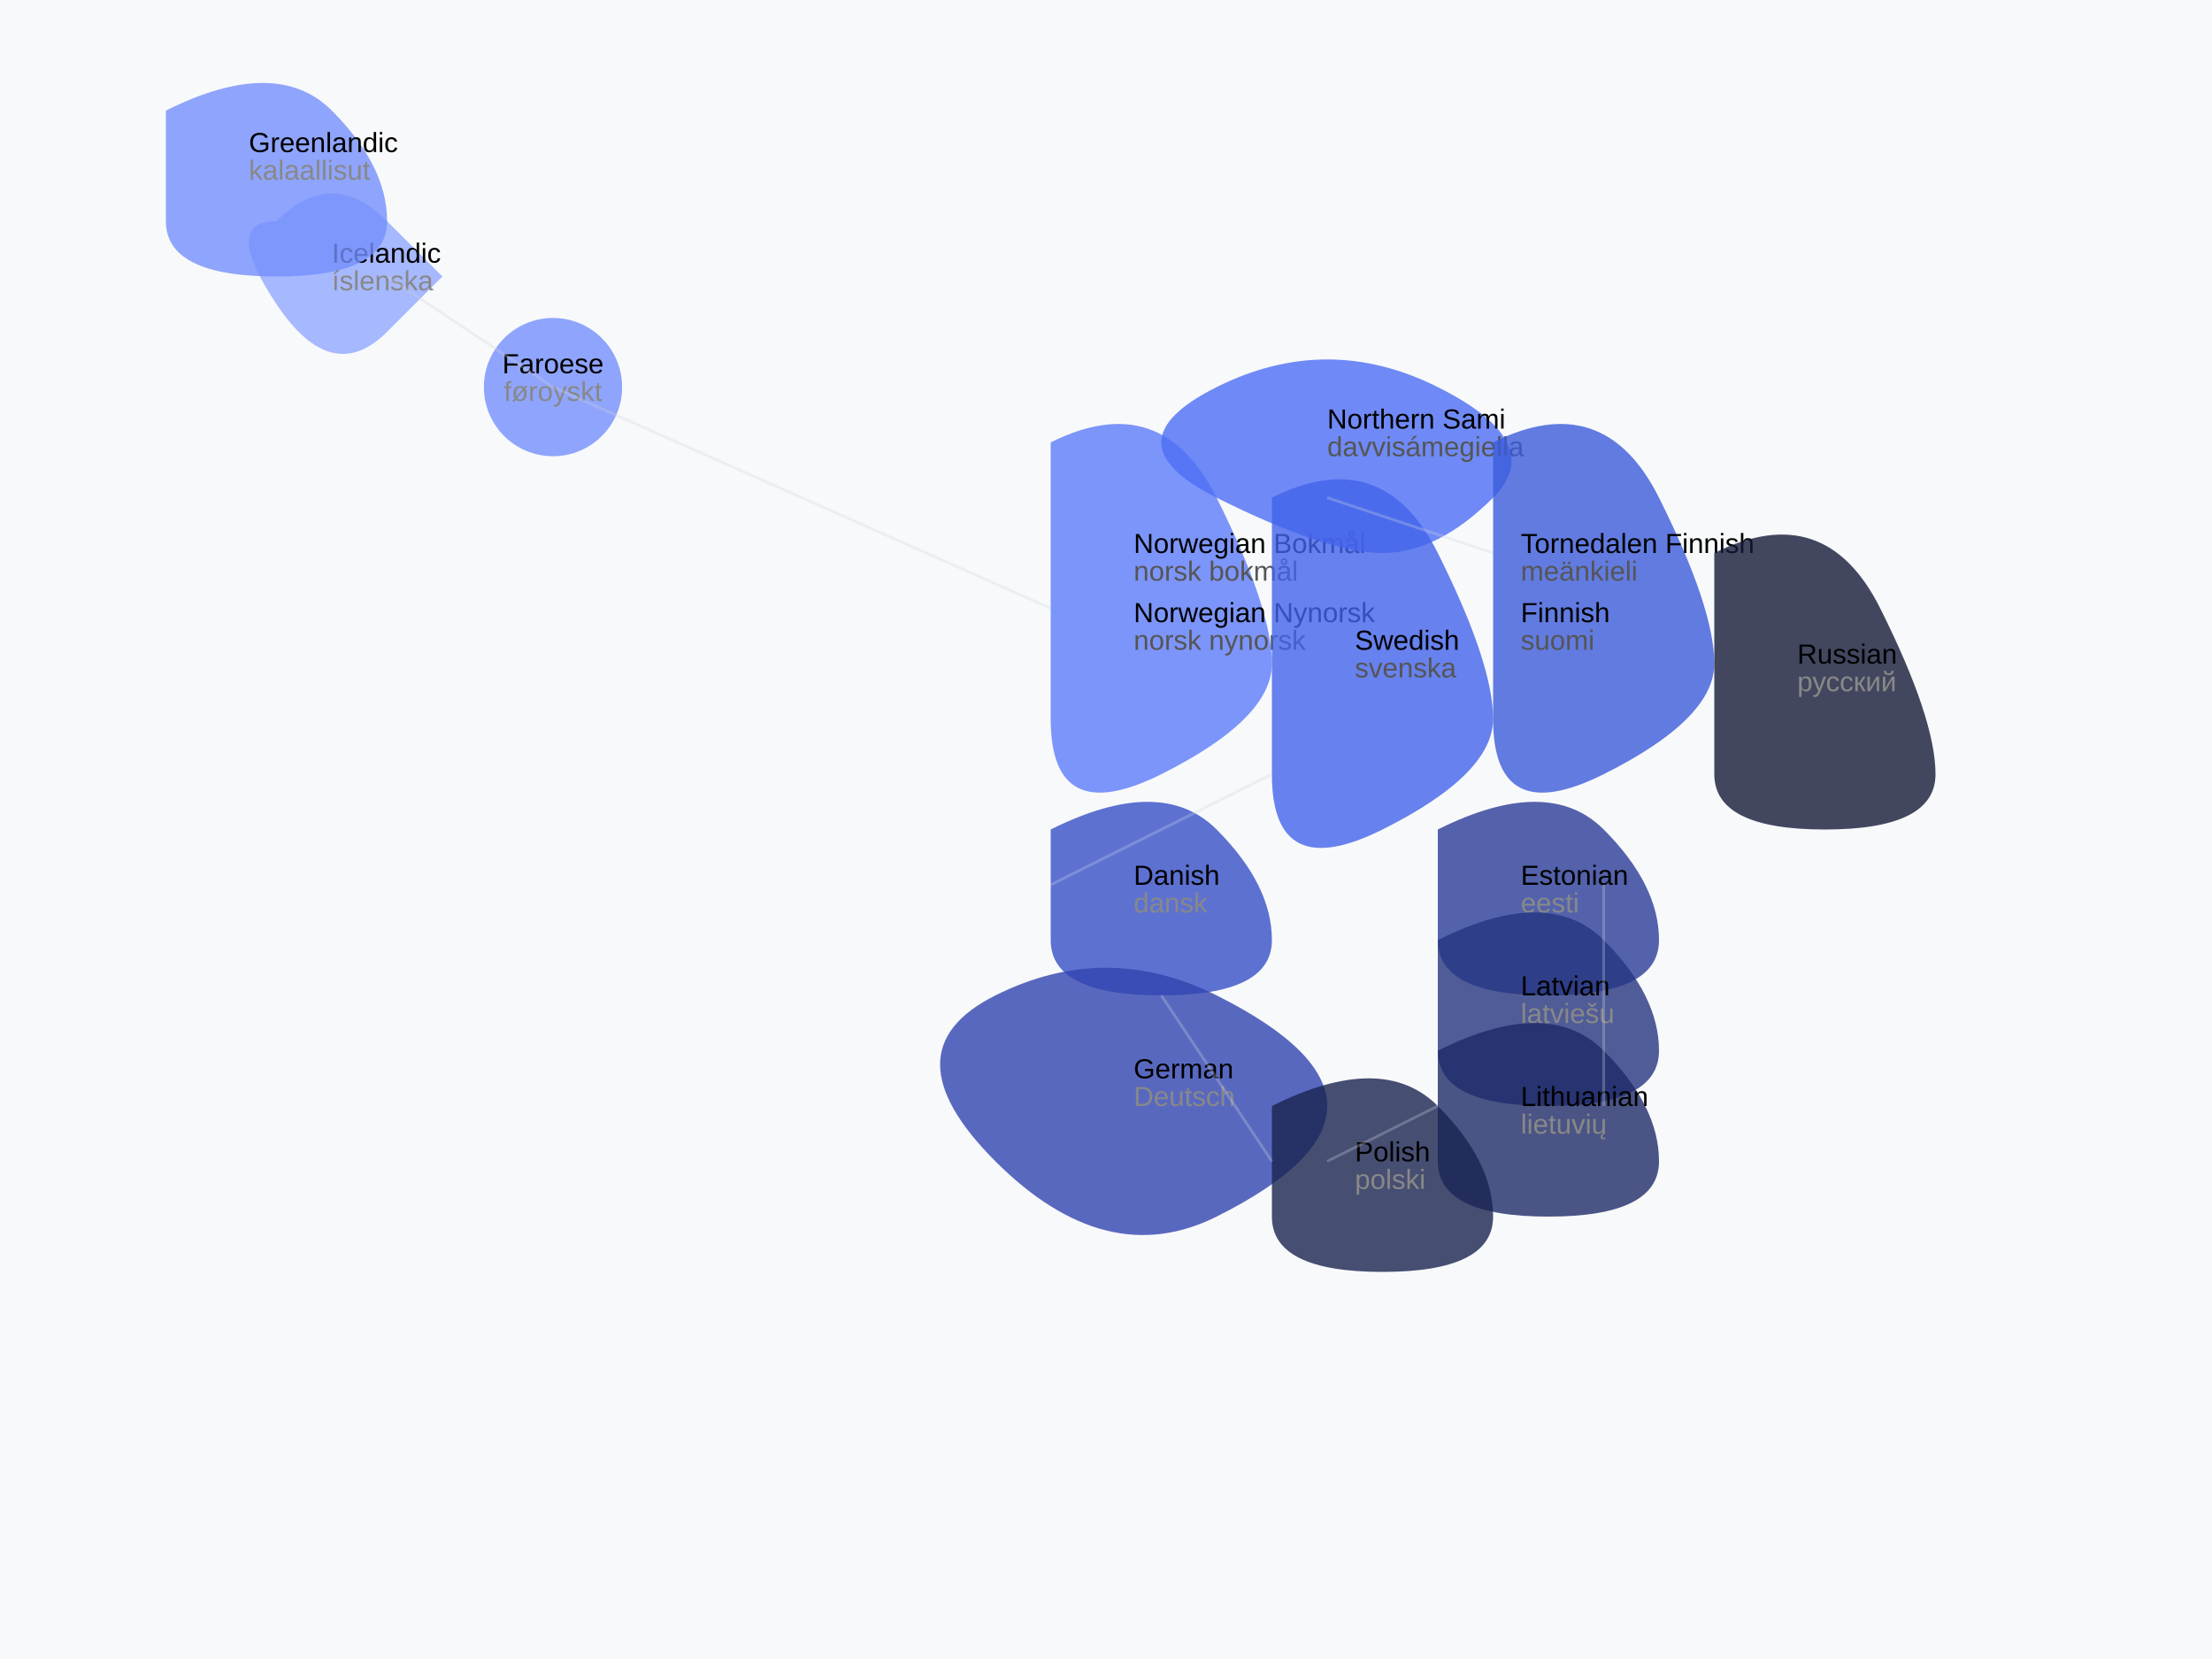
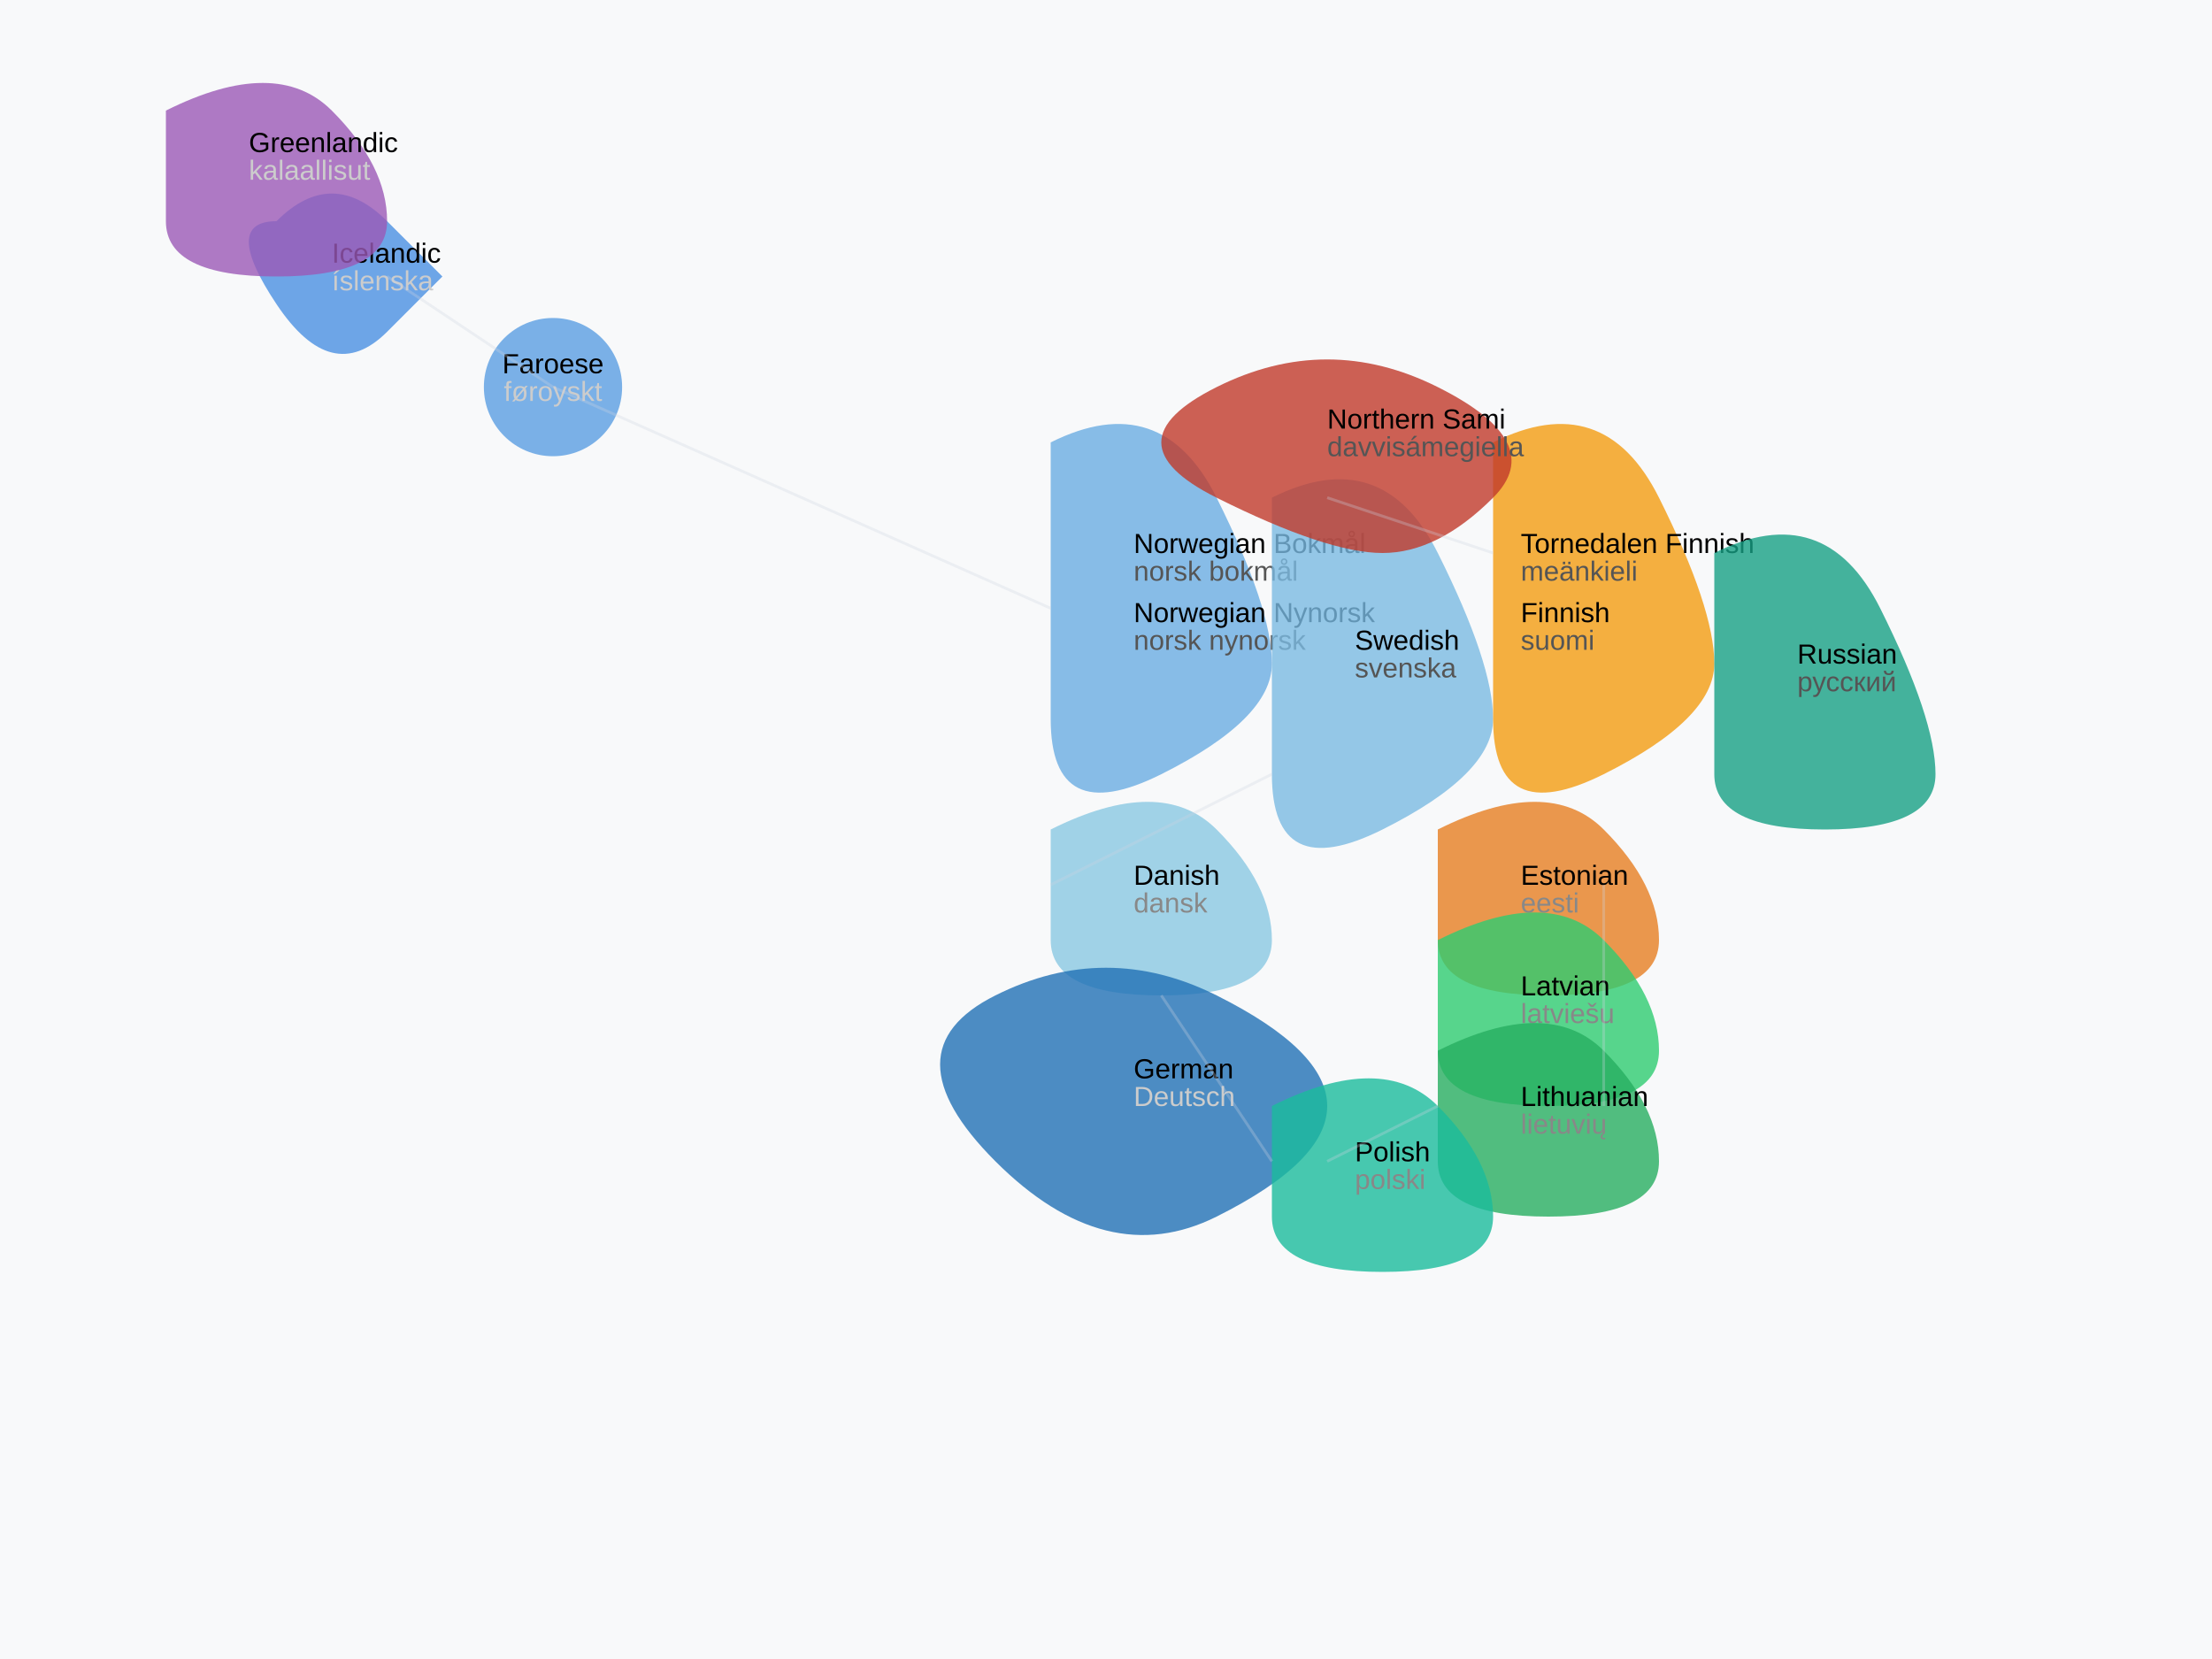
<svg xmlns="http://www.w3.org/2000/svg" viewBox="0 0 800 600" width="800" height="600">
  <rect width="800" height="600" fill="#f8f9fa" />
-   <path d="M100 80 Q120 60 140 80 T160 100 T140 120 T100 110 T100 80" fill="#91a7ff" opacity="0.8" />
+   <path d="M100 80 Q120 60 140 80 T160 100 T140 120 T100 110 T100 80" fill="#4a90e2" opacity="0.8" />
  <text x="120" y="95" font-family="Arial" font-size="10">Icelandic</text>
-   <text x="120" y="105" font-family="Arial" font-size="10" fill="#888">íslenska</text>
-   <circle cx="200" cy="140" r="25" fill="#748ffc" opacity="0.8" />
+   <text x="120" y="105" font-family="Arial" font-size="10" fill="#ccc">íslenska</text>
+   <circle cx="200" cy="140" r="25" fill="#5a9ee2" opacity="0.8" />
  <text x="200" y="135" font-family="Arial" font-size="10" text-anchor="middle">Faroese</text>
-   <text x="200" y="145" font-family="Arial" font-size="10" text-anchor="middle" fill="#888">føroyskt</text>
-   <path d="M380 160 Q420 140 440 180 T460 240 T420 280 T380 260 T380 160" fill="#5c7cfa" opacity="0.8" />
+   <text x="200" y="145" font-family="Arial" font-size="10" text-anchor="middle" fill="#ccc">føroyskt</text>
+   <path d="M380 160 Q420 140 440 180 T460 240 T420 280 T380 260 T380 160" fill="#6aace2" opacity="0.8" />
  <text x="410" y="200" font-family="Arial" font-size="10">Norwegian Bokmål</text>
  <text x="410" y="210" font-family="Arial" font-size="10" fill="#555">norsk bokmål</text>
  <text x="410" y="225" font-family="Arial" font-size="10">Norwegian Nynorsk</text>
  <text x="410" y="235" font-family="Arial" font-size="10" fill="#555">norsk nynorsk</text>
-   <path d="M440 140 Q480 120 520 140 T540 180 T500 200 T440 180 T440 140" fill="#4c6ef5" opacity="0.8" />
-   <text x="480" y="155" font-family="Arial" font-size="10">Northern Sami</text>
-   <text x="480" y="165" font-family="Arial" font-size="10" fill="#555">davvisámegiella</text>
-   <path d="M460 180 Q500 160 520 200 T540 260 T500 300 T460 280 T460 180" fill="#4263eb" opacity="0.8" />
+   <path d="M460 180 Q500 160 520 200 T540 260 T500 300 T460 280 T460 180" fill="#7abae2" opacity="0.8" />
  <text x="490" y="235" font-family="Arial" font-size="10">Swedish</text>
  <text x="490" y="245" font-family="Arial" font-size="10" fill="#555">svenska</text>
-   <path d="M540 160 Q580 140 600 180 T620 240 T580 280 T540 260 T540 160" fill="#3b5bdb" opacity="0.8" />
+   <path d="M380 300 Q420 280 440 300 T460 340 T420 360 T380 340 T380 300" fill="#8ac8e2" opacity="0.8" />
+   <text x="410" y="320" font-family="Arial" font-size="10">Danish</text>
+   <text x="410" y="330" font-family="Arial" font-size="10" fill="#888">dansk</text>
+   <path d="M360 360 Q400 340 440 360 T480 400 T440 440 T360 420 T360 360" fill="#2171b5" opacity="0.8" />
+   <text x="410" y="390" font-family="Arial" font-size="10">German</text>
+   <text x="410" y="400" font-family="Arial" font-size="10" fill="#ccc">Deutsch</text>
+   <path d="M540 160 Q580 140 600 180 T620 240 T580 280 T540 260 T540 160" fill="#f39c12" opacity="0.8" />
  <text x="550" y="200" font-family="Arial" font-size="10">Tornedalen Finnish</text>
  <text x="550" y="210" font-family="Arial" font-size="10" fill="#555">meänkieli</text>
  <text x="550" y="225" font-family="Arial" font-size="10">Finnish</text>
  <text x="550" y="235" font-family="Arial" font-size="10" fill="#555">suomi</text>
-   <path d="M380 300 Q420 280 440 300 T460 340 T420 360 T380 340 T380 300" fill="#364fc7" opacity="0.8" />
-   <text x="410" y="320" font-family="Arial" font-size="10">Danish</text>
-   <text x="410" y="330" font-family="Arial" font-size="10" fill="#888">dansk</text>
-   <path d="M360 360 Q400 340 440 360 T480 400 T440 440 T360 420 T360 360" fill="#3144b0" opacity="0.8" />
-   <text x="410" y="390" font-family="Arial" font-size="10">German</text>
-   <text x="410" y="400" font-family="Arial" font-size="10" fill="#888">Deutsch</text>
-   <path d="M520 300 Q560 280 580 300 T600 340 T560 360 T520 340 T520 300" fill="#2b3c98" opacity="0.8" />
+   <path d="M440 140 Q480 120 520 140 T540 180 T500 200 T440 180 T440 140" fill="#c0392b" opacity="0.8" />
+   <text x="480" y="155" font-family="Arial" font-size="10">Northern Sami</text>
+   <text x="480" y="165" font-family="Arial" font-size="10" fill="#555">davvisámegiella</text>
+   <path d="M520 300 Q560 280 580 300 T600 340 T560 360 T520 340 T520 300" fill="#e67e22" opacity="0.8" />
  <text x="550" y="320" font-family="Arial" font-size="10">Estonian</text>
  <text x="550" y="330" font-family="Arial" font-size="10" fill="#888">eesti</text>
-   <path d="M520 340 Q560 320 580 340 T600 380 T560 400 T520 380 T520 340" fill="#253480" opacity="0.8" />
+   <path d="M520 340 Q560 320 580 340 T600 380 T560 400 T520 380 T520 340" fill="#2ecc71" opacity="0.8" />
  <text x="550" y="360" font-family="Arial" font-size="10">Latvian</text>
  <text x="550" y="370" font-family="Arial" font-size="10" fill="#888">latviešu</text>
-   <path d="M520 380 Q560 360 580 380 T600 420 T560 440 T520 420 T520 380" fill="#1e2b68" opacity="0.8" />
+   <path d="M520 380 Q560 360 580 380 T600 420 T560 440 T520 420 T520 380" fill="#27ae60" opacity="0.8" />
  <text x="550" y="400" font-family="Arial" font-size="10">Lithuanian</text>
  <text x="550" y="410" font-family="Arial" font-size="10" fill="#888">lietuvių</text>
-   <path d="M460 400 Q500 380 520 400 T540 440 T500 460 T460 440 T460 400" fill="#192350" opacity="0.8" />
+   <path d="M460 400 Q500 380 520 400 T540 440 T500 460 T460 440 T460 400" fill="#1abc9c" opacity="0.8" />
  <text x="490" y="420" font-family="Arial" font-size="10">Polish</text>
  <text x="490" y="430" font-family="Arial" font-size="10" fill="#888">polski</text>
-   <path d="M620 200 Q660 180 680 220 T700 280 T660 300 T620 280 T620 200" fill="#141a38" opacity="0.8" />
+   <path d="M620 200 Q660 180 680 220 T700 280 T660 300 T620 280 T620 200" fill="#16a085" opacity="0.8" />
  <text x="650" y="240" font-family="Arial" font-size="10">Russian</text>
-   <text x="650" y="250" font-family="Arial" font-size="10" fill="#888">русский</text>
-   <path d="M60 40 Q100 20 120 40 T140 80 T100 100 T60 80 T60 40" fill="#748ffc" opacity="0.8" />
+   <text x="650" y="250" font-family="Arial" font-size="10" fill="#555">русский</text>
+   <path d="M60 40 Q100 20 120 40 T140 80 T100 100 T60 80 T60 40" fill="#9b59b6" opacity="0.8" />
  <text x="90" y="55" font-family="Arial" font-size="10">Greenlandic</text>
-   <text x="90" y="65" font-family="Arial" font-size="10" fill="#888">kalaallisut</text>
+   <text x="90" y="65" font-family="Arial" font-size="10" fill="#ccc">kalaallisut</text>
  <g stroke="#ccd3e0" stroke-width="1" opacity="0.3">
    <path d="M140 100 L200 140" fill="none" />
    <path d="M200 140 L380 220" fill="none" />
    <path d="M480 180 L540 200" fill="none" />
    <path d="M460 280 L380 320" fill="none" />
    <path d="M420 360 L460 420" fill="none" />
    <path d="M480 420 L520 400" fill="none" />
    <path d="M580 320 L580 360" fill="none" />
    <path d="M580 360 L580 400" fill="none" />
  </g>
</svg>
